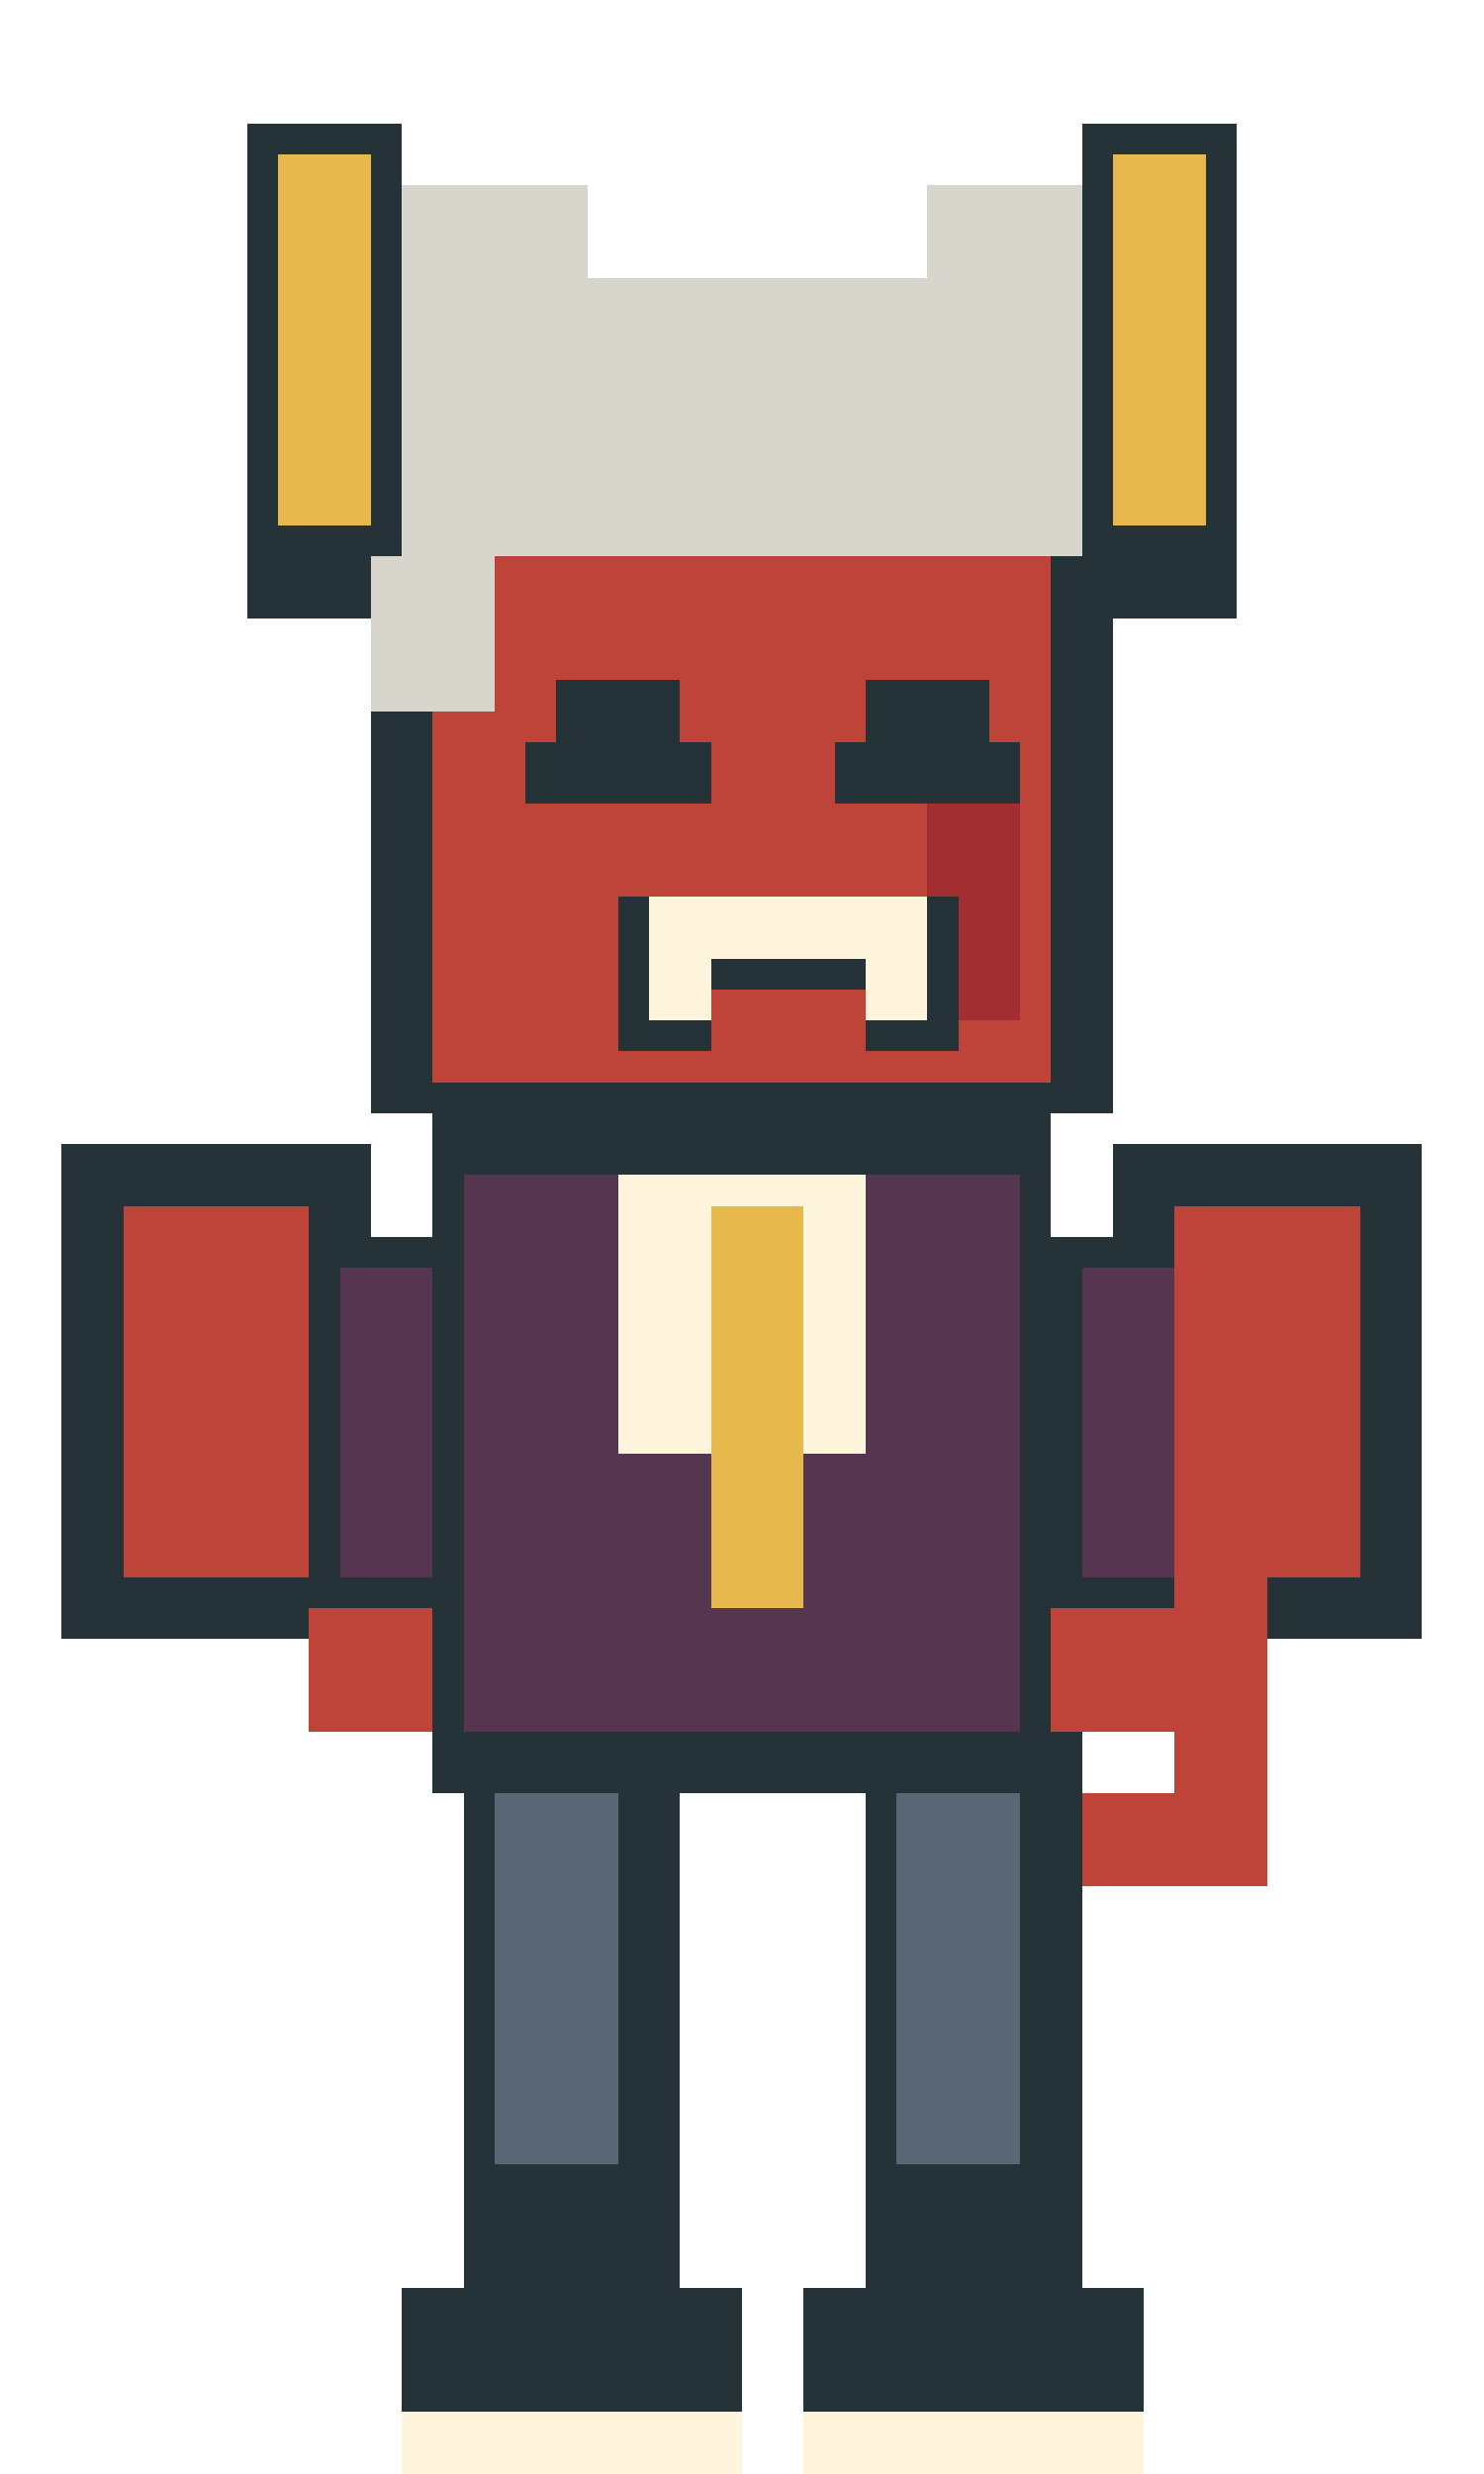
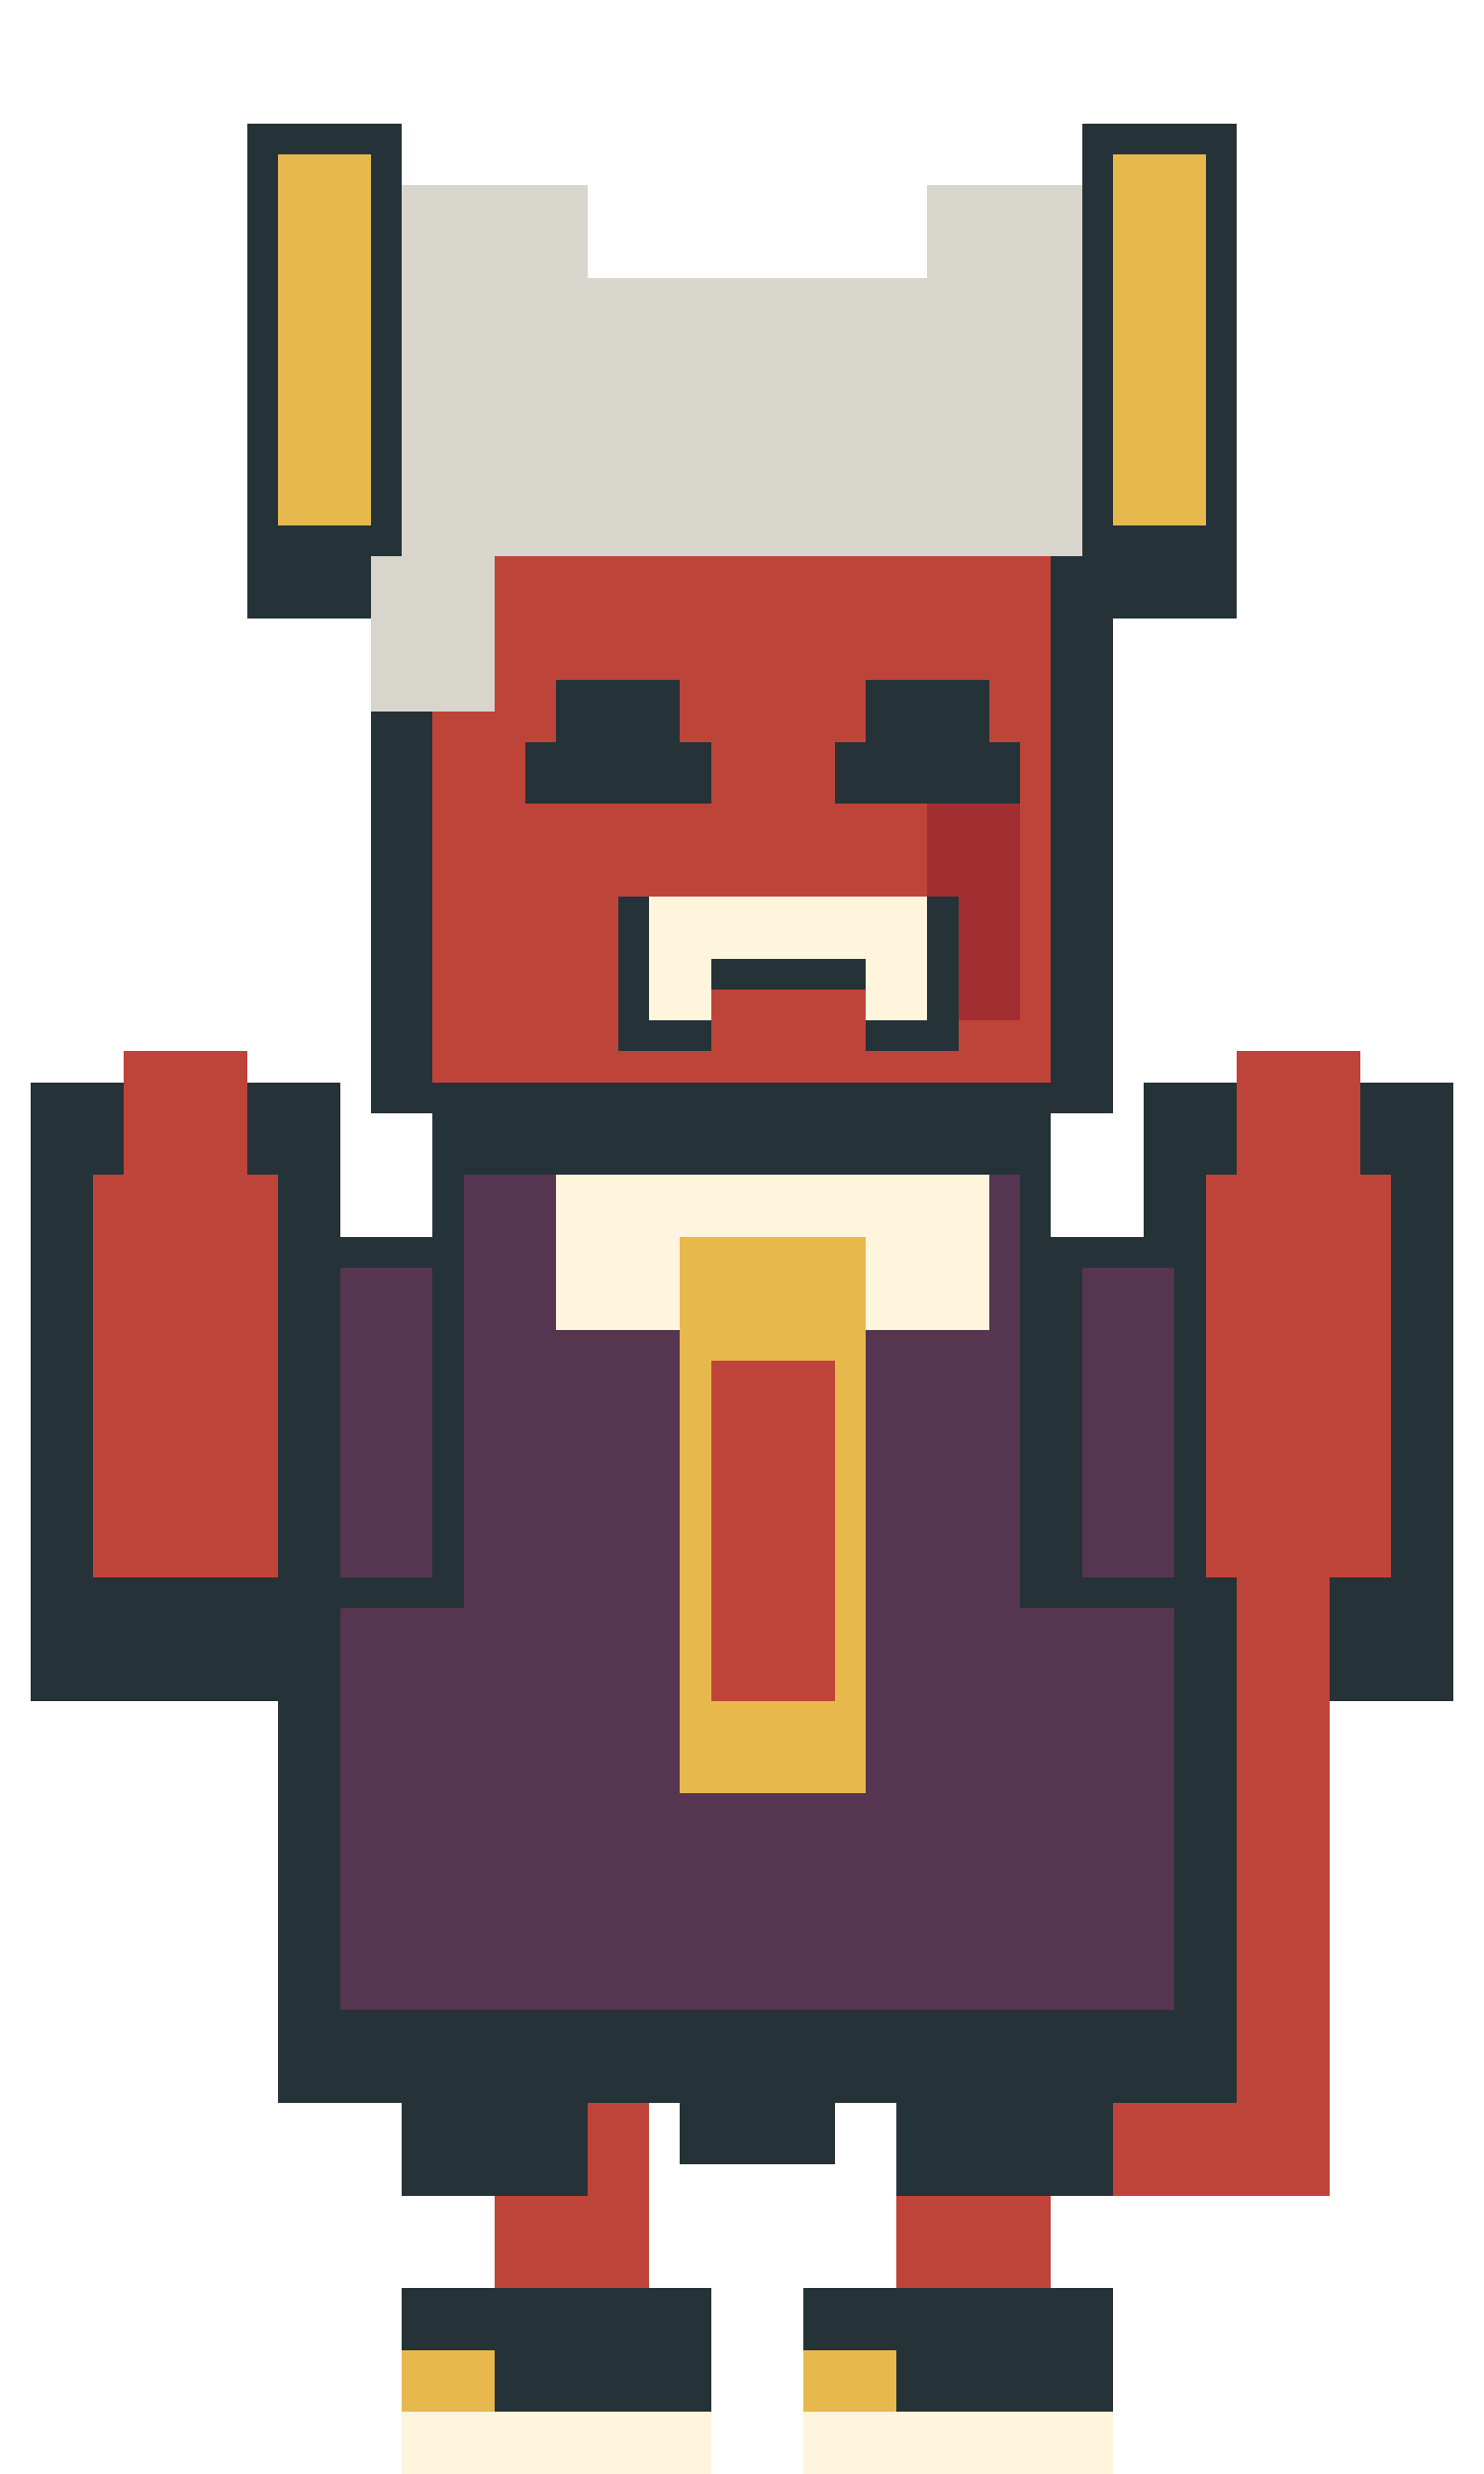
<svg xmlns="http://www.w3.org/2000/svg" width="48" height="80" viewBox="0 0 48 80" shape-rendering="crispEdges">
-   <rect x="2" y="37" width="10" height="16" fill="#253238" />
-   <rect x="4" y="39" width="6" height="12" fill="#be443a" />
-   <rect x="36" y="37" width="10" height="16" fill="#253238" />
-   <rect x="38" y="39" width="6" height="12" fill="#be443a" />
-   <rect x="38" y="49" width="3" height="11" fill="#be443a" />
-   <rect x="34" y="58" width="7" height="3" fill="#be443a" />
-   <rect x="14" y="36" width="20" height="22" fill="#253238" />
-   <rect x="15" y="38" width="18" height="18" fill="#553550" />
-   <rect x="15" y="56" width="7" height="19" fill="#253238" />
-   <rect x="16" y="58" width="4" height="12" fill="#586773" />
-   <rect x="13" y="74" width="11" height="5" fill="#253238" />
-   <rect x="13" y="78" width="11" height="2" fill="#fff5dc" />
-   <rect x="28" y="56" width="7" height="19" fill="#253238" />
-   <rect x="29" y="58" width="4" height="12" fill="#586773" />
-   <rect x="26" y="74" width="11" height="5" fill="#253238" />
-   <rect x="26" y="78" width="11" height="2" fill="#fff5dc" />
+   <rect x="1" y="35" width="10" height="20" fill="#253238" />
+   <rect x="3" y="38" width="6" height="13" fill="#be443a" />
+   <rect x="4" y="34" width="4" height="6" fill="#be443a" />
+   <rect x="37" y="35" width="10" height="20" fill="#253238" />
+   <rect x="39" y="38" width="6" height="13" fill="#be443a" />
+   <rect x="40" y="34" width="4" height="6" fill="#be443a" />
+   <rect x="40" y="48" width="3" height="23" fill="#be443a" />
+   <rect x="36" y="68" width="7" height="3" fill="#be443a" />
+   <rect x="35" y="64" width="5" height="5" fill="#be443a" />
+   <rect x="14" y="36" width="20" height="24" fill="#253238" />
+   <rect x="15" y="38" width="18" height="20" fill="#553550" />
+   <rect x="16" y="65" width="5" height="10" fill="#be443a" />
+   <rect x="13" y="74" width="10" height="5" fill="#253238" />
+   <rect x="13" y="76" width="3" height="3" fill="#e7b94c" />
+   <rect x="13" y="78" width="10" height="2" fill="#fff5dc" />
+   <rect x="29" y="65" width="5" height="10" fill="#be443a" />
+   <rect x="26" y="74" width="10" height="5" fill="#253238" />
+   <rect x="26" y="76" width="3" height="3" fill="#e7b94c" />
+   <rect x="26" y="78" width="10" height="2" fill="#fff5dc" />
  <rect x="10" y="40" width="4" height="15" fill="#253238" />
  <rect x="11" y="41" width="3" height="10" fill="#553550" />
  <rect x="10" y="52" width="4" height="4" fill="#be443a" />
  <rect x="34" y="40" width="4" height="15" fill="#253238" />
  <rect x="35" y="41" width="3" height="10" fill="#553550" />
  <rect x="34" y="52" width="4" height="4" fill="#be443a" />
-   <rect x="20" y="38" width="8" height="9" fill="#fff5dc" />
-   <rect x="23" y="39" width="3" height="13" fill="#e7b94c" />
+   <rect x="9" y="52" width="31" height="16" fill="#253238" />
+   <rect x="11" y="52" width="27" height="13" fill="#553550" />
+   <rect x="13" y="65" width="6" height="6" fill="#253238" />
+   <rect x="29" y="65" width="7" height="6" fill="#253238" />
+   <rect x="22" y="65" width="5" height="5" fill="#253238" />
+   <rect x="18" y="38" width="14" height="5" fill="#fff5dc" />
+   <rect x="22" y="40" width="6" height="18" fill="#e7b94c" />
+   <rect x="23" y="44" width="4" height="11" fill="#be443a" />
  <rect x="12" y="12" width="24" height="24" fill="#253238" />
  <rect x="14" y="15" width="20" height="20" fill="#be443a" />
  <rect x="12" y="9" width="24" height="9" fill="#d8d5cd" />
  <rect x="13" y="6" width="6" height="9" fill="#d8d5cd" />
  <rect x="30" y="6" width="5" height="9" fill="#d8d5cd" />
  <rect x="8" y="4" width="5" height="16" fill="#253238" />
  <rect x="35" y="4" width="5" height="16" fill="#253238" />
  <rect x="9" y="5" width="3" height="12" fill="#e7b94c" />
  <rect x="36" y="5" width="3" height="12" fill="#e7b94c" />
  <rect x="12" y="18" width="4" height="5" fill="#d8d5cd" />
  <rect x="30" y="24" width="3" height="9" fill="#a32e32" />
  <rect x="17" y="24" width="6" height="2" fill="#253238" />
  <rect x="18" y="22" width="4" height="2" fill="#253238" />
  <rect x="27" y="24" width="6" height="2" fill="#253238" />
  <rect x="28" y="22" width="4" height="2" fill="#253238" />
  <rect x="20" y="29" width="11" height="5" fill="#253238" />
  <rect x="21" y="29" width="9" height="2" fill="#fff5dc" />
  <rect x="23" y="32" width="5" height="2" fill="#be443a" />
  <rect x="21" y="30" width="2" height="3" fill="#fff5dc" />
  <rect x="28" y="30" width="2" height="3" fill="#fff5dc" />
</svg>
